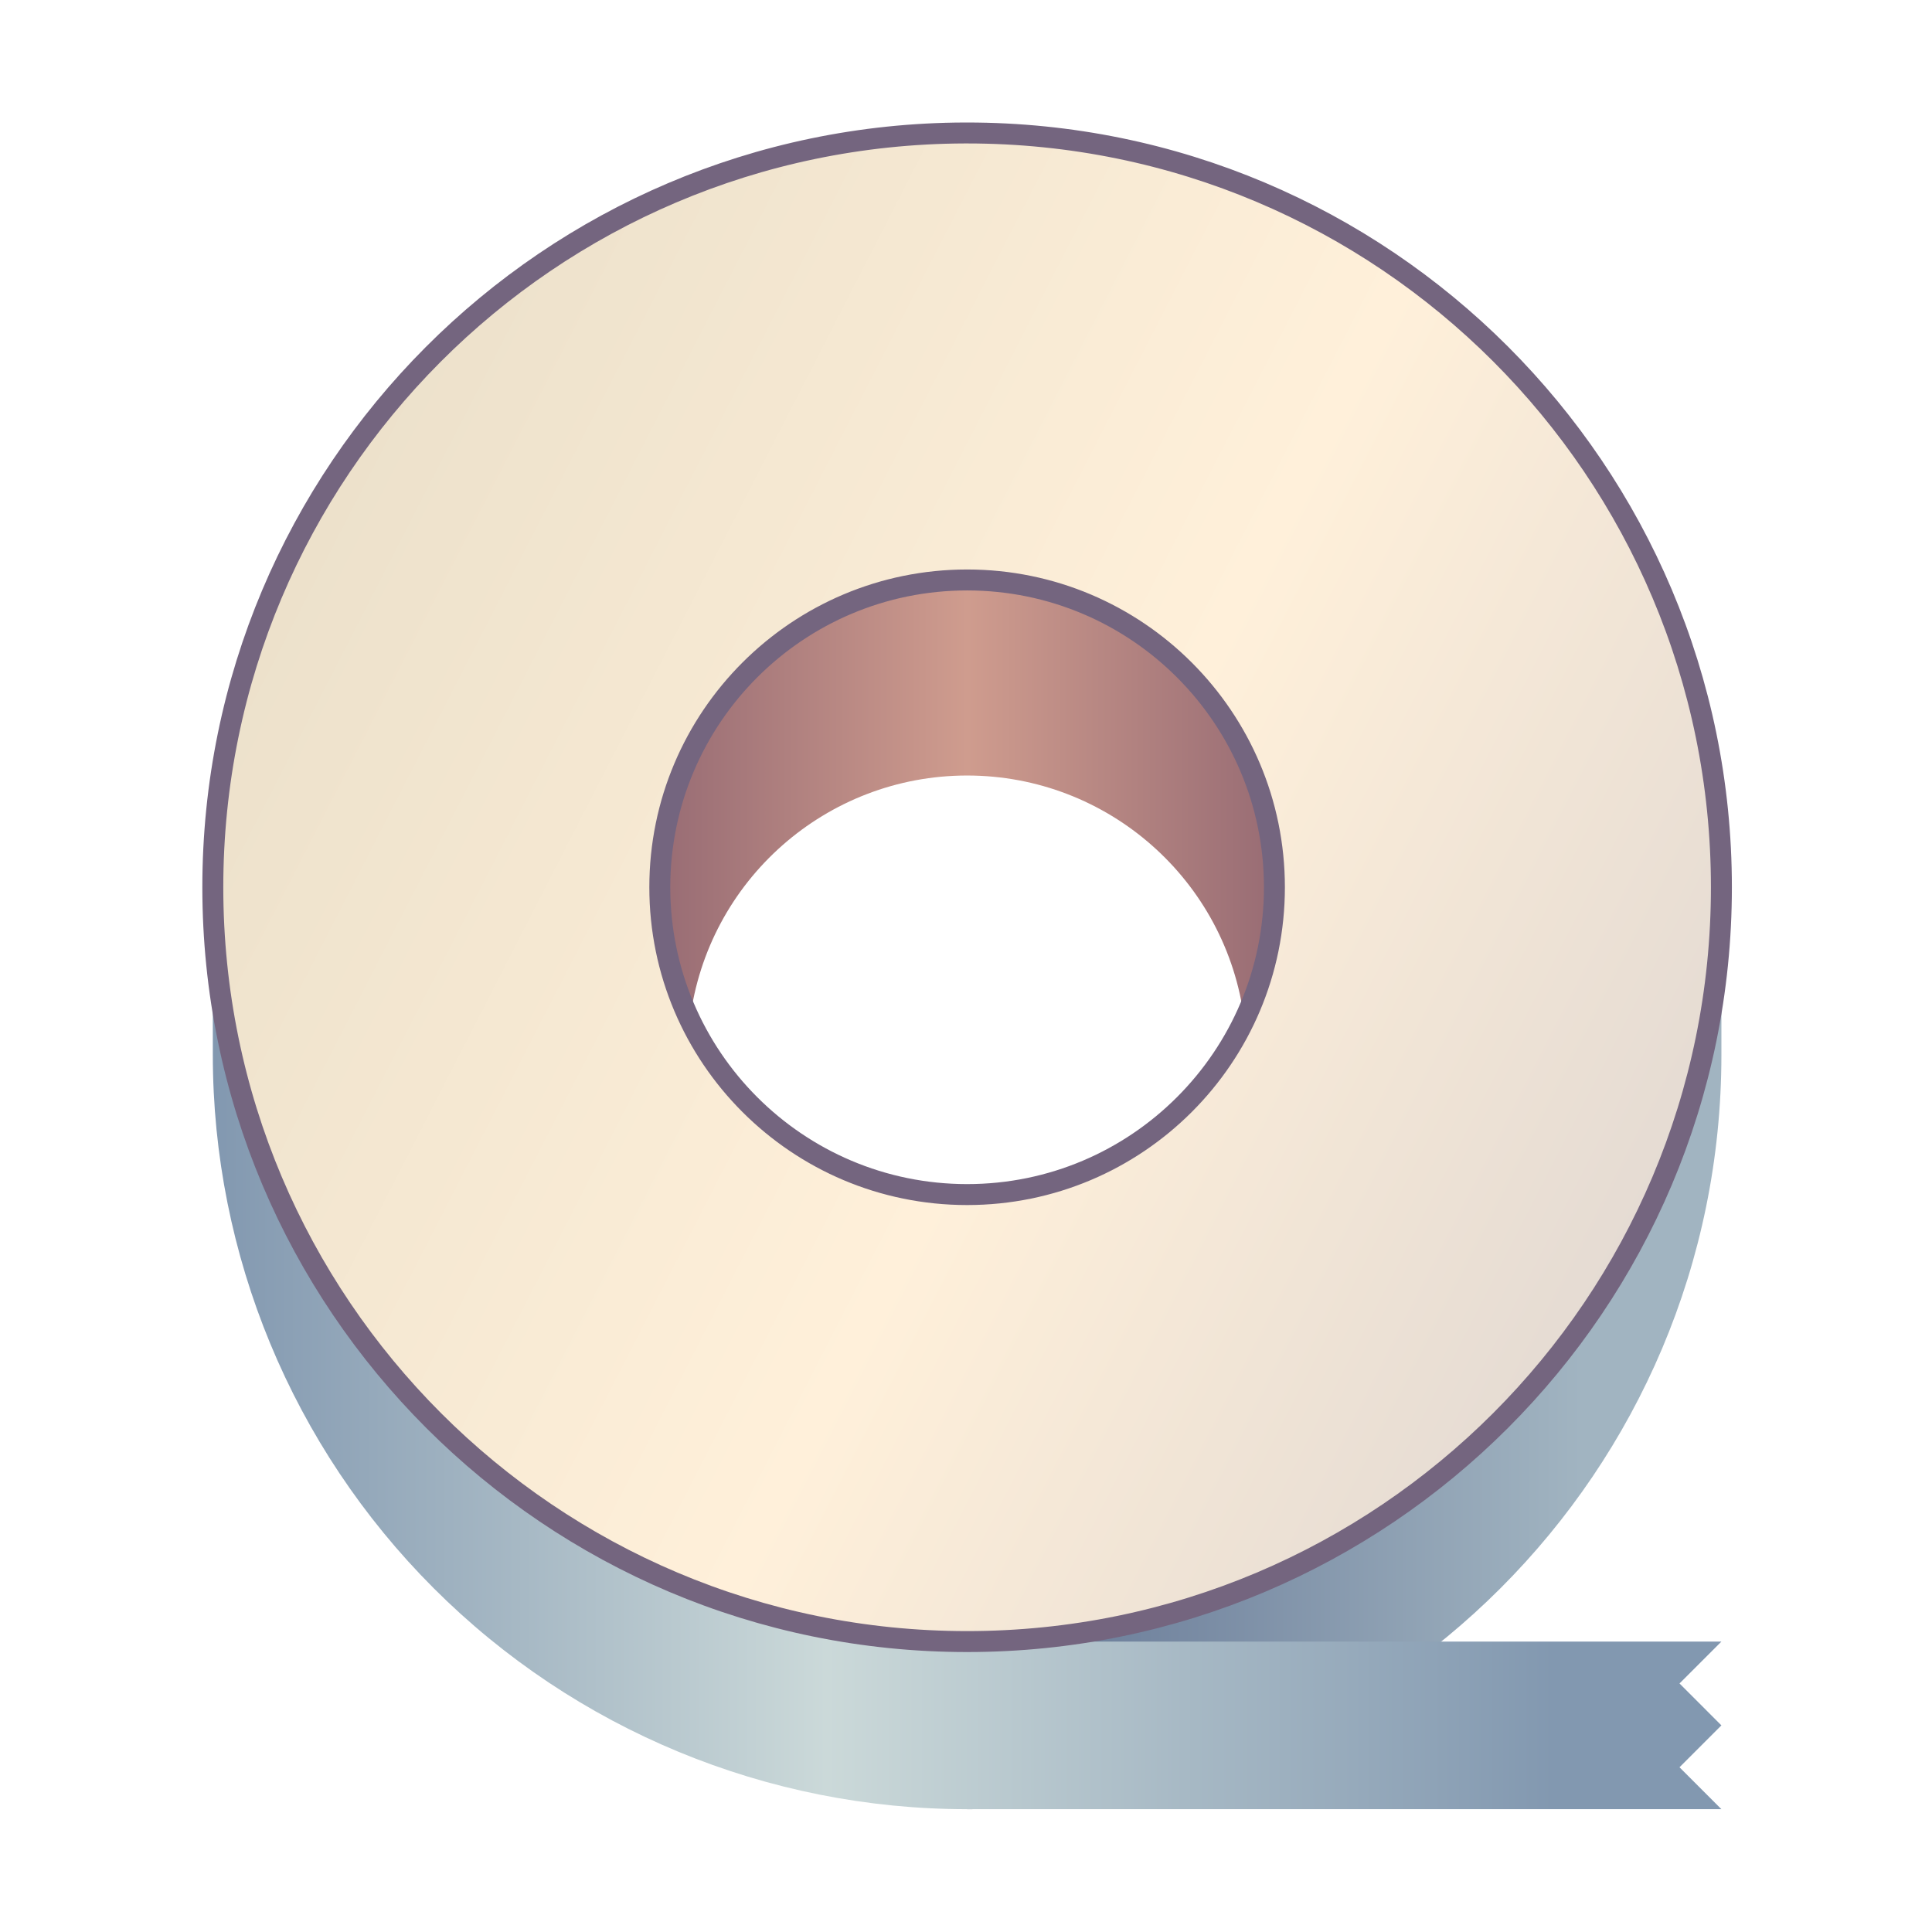
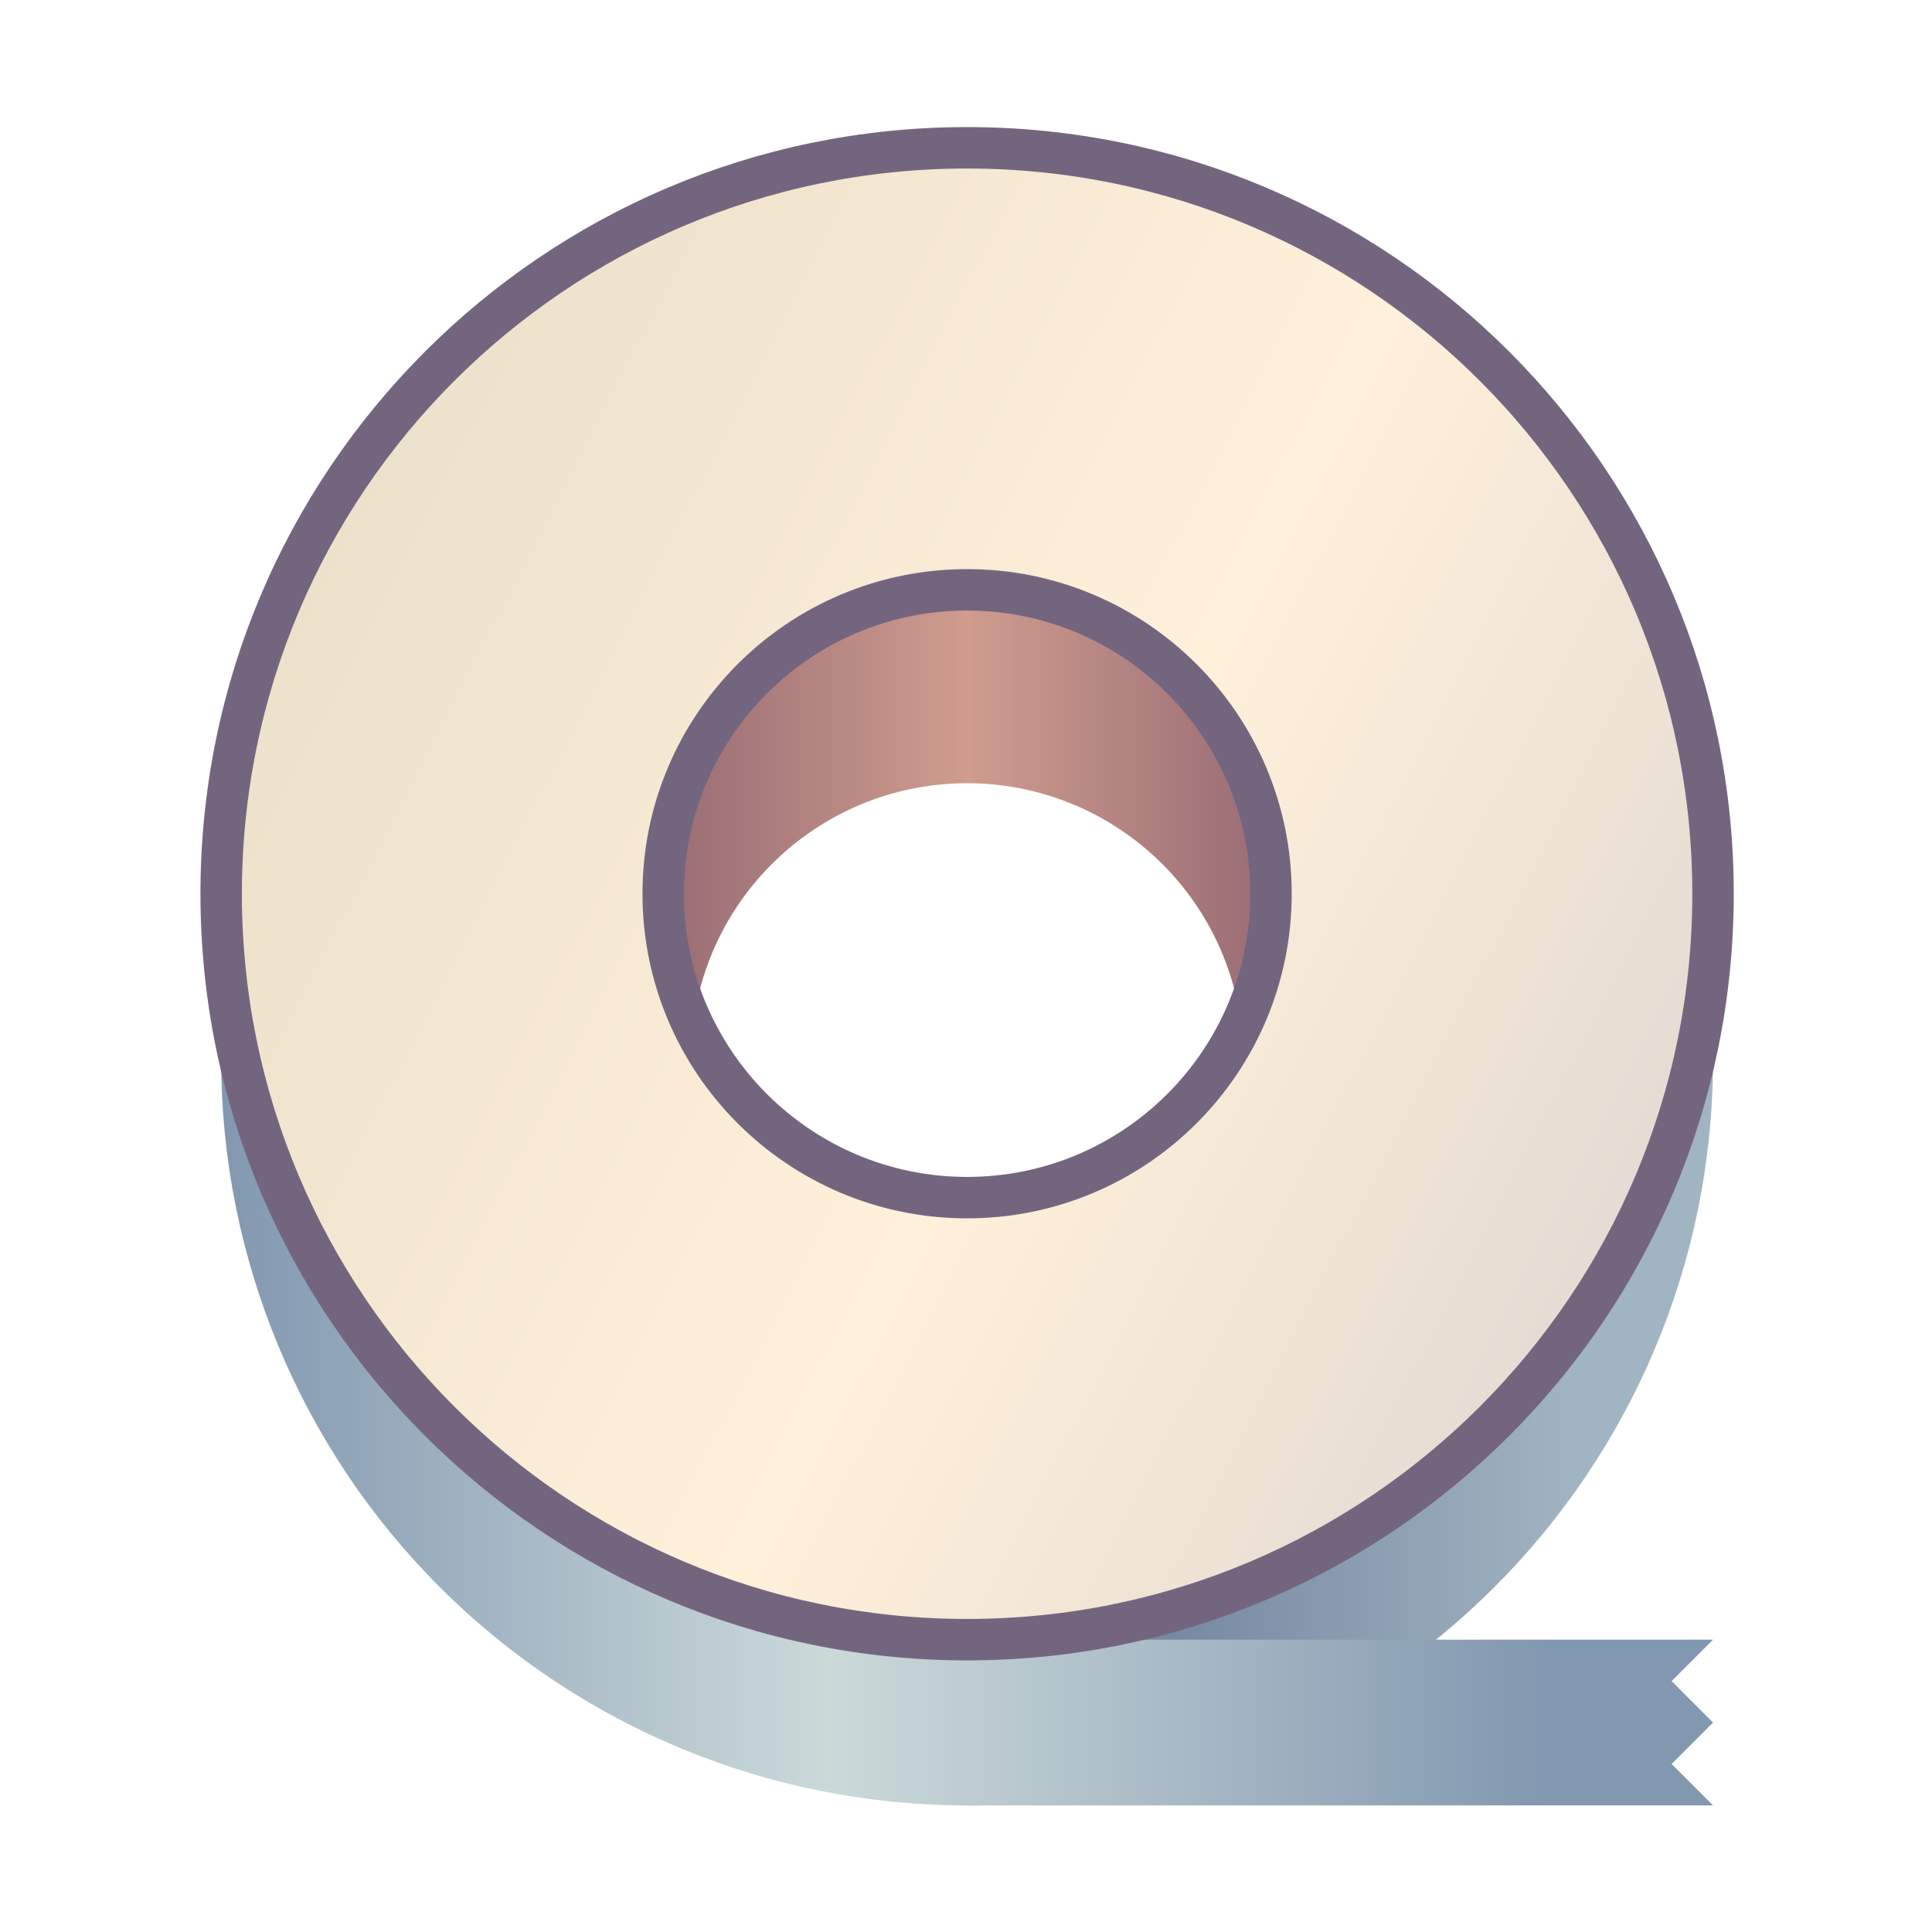
<svg xmlns="http://www.w3.org/2000/svg" width="64" height="64" viewBox="0 0 64 64">
-   <g id="frameless-artwork" transform="translate(-1.784038 -1.652582) scale(1.051643)">
+   <g id="frameless-artwork" transform="translate(-1.409492 -1.094072) scale(1.039984)">
    <defs>
      <linearGradient id="enamel" x1="0" y1="0" x2=".6" y2="1">
        <stop stop-color="#f4c8d7" />
        <stop offset=".4" stop-color="#e88bb6" />
        <stop offset="1" stop-color="#b94e87" />
      </linearGradient>
      <linearGradient id="ink" x1="0" y1="0" x2="1" y2="1">
        <stop stop-color="#f4c8d7" />
        <stop offset=".6" stop-color="#e56ea1" />
        <stop offset="1" stop-color="#b39bd9" />
      </linearGradient>
      <linearGradient id="gem" x1="0" y1="0" x2="1" y2="1">
        <stop stop-color="#d9c3f2" />
        <stop offset=".5" stop-color="#9272ba" />
        <stop offset="1" stop-color="#71385f" />
      </linearGradient>
    </defs>
    <g stroke-linecap="round" stroke-linejoin="round" />
    <defs>
      <linearGradient id="s-paper" gradientUnits="userSpaceOnUse" x1="15" y1="8" x2="43" y2="58">
        <stop stop-color="#fff0da" />
        <stop offset="1" stop-color="#d7cbd3" />
      </linearGradient>
      <linearGradient id="s-jade" gradientUnits="userSpaceOnUse" x1="15" y1="8" x2="43" y2="58">
        <stop stop-color="#88cdb9" />
        <stop offset="1" stop-color="#44878c" />
      </linearGradient>
      <linearGradient id="s-blue" gradientUnits="userSpaceOnUse" x1="15" y1="8" x2="43" y2="58">
        <stop stop-color="#9ab8d8" />
        <stop offset="1" stop-color="#5d74a5" />
      </linearGradient>
      <linearGradient id="s-violet" gradientUnits="userSpaceOnUse" x1="15" y1="8" x2="43" y2="58">
        <stop stop-color="#b3a1d9" />
        <stop offset="1" stop-color="#8274a9" />
      </linearGradient>
      <linearGradient id="s-rose" gradientUnits="userSpaceOnUse" x1="15" y1="8" x2="43" y2="58">
        <stop stop-color="#eca2bc" />
        <stop offset="1" stop-color="#b66696" />
      </linearGradient>
      <linearGradient id="s-copper" gradientUnits="userSpaceOnUse" x1="15" y1="8" x2="43" y2="58">
        <stop stop-color="#efbd78" />
        <stop offset="1" stop-color="#c58162" />
      </linearGradient>
      <linearGradient id="s-steel" gradientUnits="userSpaceOnUse" x1="15" y1="8" x2="43" y2="58">
        <stop stop-color="#cbd9d9" />
        <stop offset="1" stop-color="#8298b0" />
      </linearGradient>
      <linearGradient id="s-coral" gradientUnits="userSpaceOnUse" x1="15" y1="8" x2="43" y2="58">
        <stop stop-color="#ef9b83" />
        <stop offset="1" stop-color="#cc697c" />
      </linearGradient>
    </defs>
    <g data-material="authored" stroke-linecap="round" stroke-linejoin="round">
      <defs>
        <linearGradient id="src-linear0" gradientUnits="userSpaceOnUse" x1="80" y1="106" x2="116" y2="106" gradientTransform="matrix(1,0,0,1,-8,-16)">
          <stop offset="0" stop-color="#6d7f9b" />
          <stop offset="1" stop-color="#a1b4c1" />
        </linearGradient>
        <linearGradient id="src-linear1" gradientUnits="userSpaceOnUse" x1="50" y1="67.751" x2="94" y2="67.751" gradientTransform="matrix(1,0,0,1,-8,-16)">
          <stop offset="0" stop-color="#986c74" />
          <stop offset="0.5" stop-color="#cf9c8e" />
          <stop offset="1" stop-color="#986c74" />
        </linearGradient>
        <linearGradient id="src-linear2" gradientUnits="userSpaceOnUse" x1="18" y1="104" x2="114" y2="104" gradientTransform="matrix(1,0,0,1,-8,-16)">
          <stop offset="0" stop-color="#8298b0" />
          <stop offset="0.458" stop-color="#cbd9d9" />
          <stop offset="1" stop-color="#8298b0" />
        </linearGradient>
        <linearGradient id="src-linear3" gradientUnits="userSpaceOnUse" x1="17.921" y1="43.996" x2="142.317" y2="107.847" gradientTransform="matrix(1,0,0,1,-8,-16)">
          <stop offset="0" stop-color="#eadfc9" />
          <stop offset="0.5" stop-color="#fff0da" />
          <stop offset="1" stop-color="#d7d0cf" />
        </linearGradient>
      </defs>
      <g transform="translate(4 4) scale(.44)">
        <path style=" stroke:none;fill-rule:nonzero;fill:url(#src-linear0);" d="M 96 56 L 96 88 L 64 88 L 64 124 C 93.824 124 118 99.824 118 70 L 118 56 Z M 96 56 " />
        <path style=" stroke:none;fill-rule:nonzero;fill:url(#src-linear1);" d="M 64 36 C 51.852 36 42 45.852 42 58 C 42 61.289 42.738 64.535 44.156 67.5 C 45.418 57.5 53.922 50 64 50 C 74.078 50 82.582 57.5 83.844 67.5 C 85.262 64.531 86 61.289 86 58 C 86 45.852 76.148 36 64 36 Z M 64 36 " />
        <path style=" stroke:none;fill-rule:nonzero;fill:url(#src-linear2);" d="M 10 56 L 10 70 C 10 84.32 15.688 98.059 25.816 108.184 C 35.941 118.312 49.68 124 64 124 L 118 124 L 115 121 L 118 118 L 115 115 L 118 112 L 64 112 L 64 88 L 32 88 L 32 56 Z M 10 56 " />
-         <path style=" stroke:none;fill-rule:nonzero;fill:url(#src-linear3);stroke:#74657f;stroke-width:1.5;" d="M 63.832 4 C 34.074 4.09 10 28.242 10 58 C 10 87.824 34.176 112 64 112 C 93.824 112 118 87.824 118 58 C 118 28.176 93.824 4 64 4 C 63.945 4 63.891 4 63.832 4 Z M 64 36 C 76.148 36 86 45.852 86 58 C 86 70.148 76.148 80 64 80 C 51.852 80 42 70.148 42 58 C 42 45.852 51.852 36 64 36 Z M 64 36 " />
+         <path style=" stroke:none;fill-rule:nonzero;fill:url(#src-linear3);stroke:#74657f;stroke-width:3;" d="M 63.832 4 C 34.074 4.09 10 28.242 10 58 C 10 87.824 34.176 112 64 112 C 93.824 112 118 87.824 118 58 C 118 28.176 93.824 4 64 4 C 63.945 4 63.891 4 63.832 4 Z M 64 36 C 76.148 36 86 45.852 86 58 C 86 70.148 76.148 80 64 80 C 51.852 80 42 70.148 42 58 C 42 45.852 51.852 36 64 36 Z M 64 36 " />
      </g>
    </g>
  </g>
</svg>
